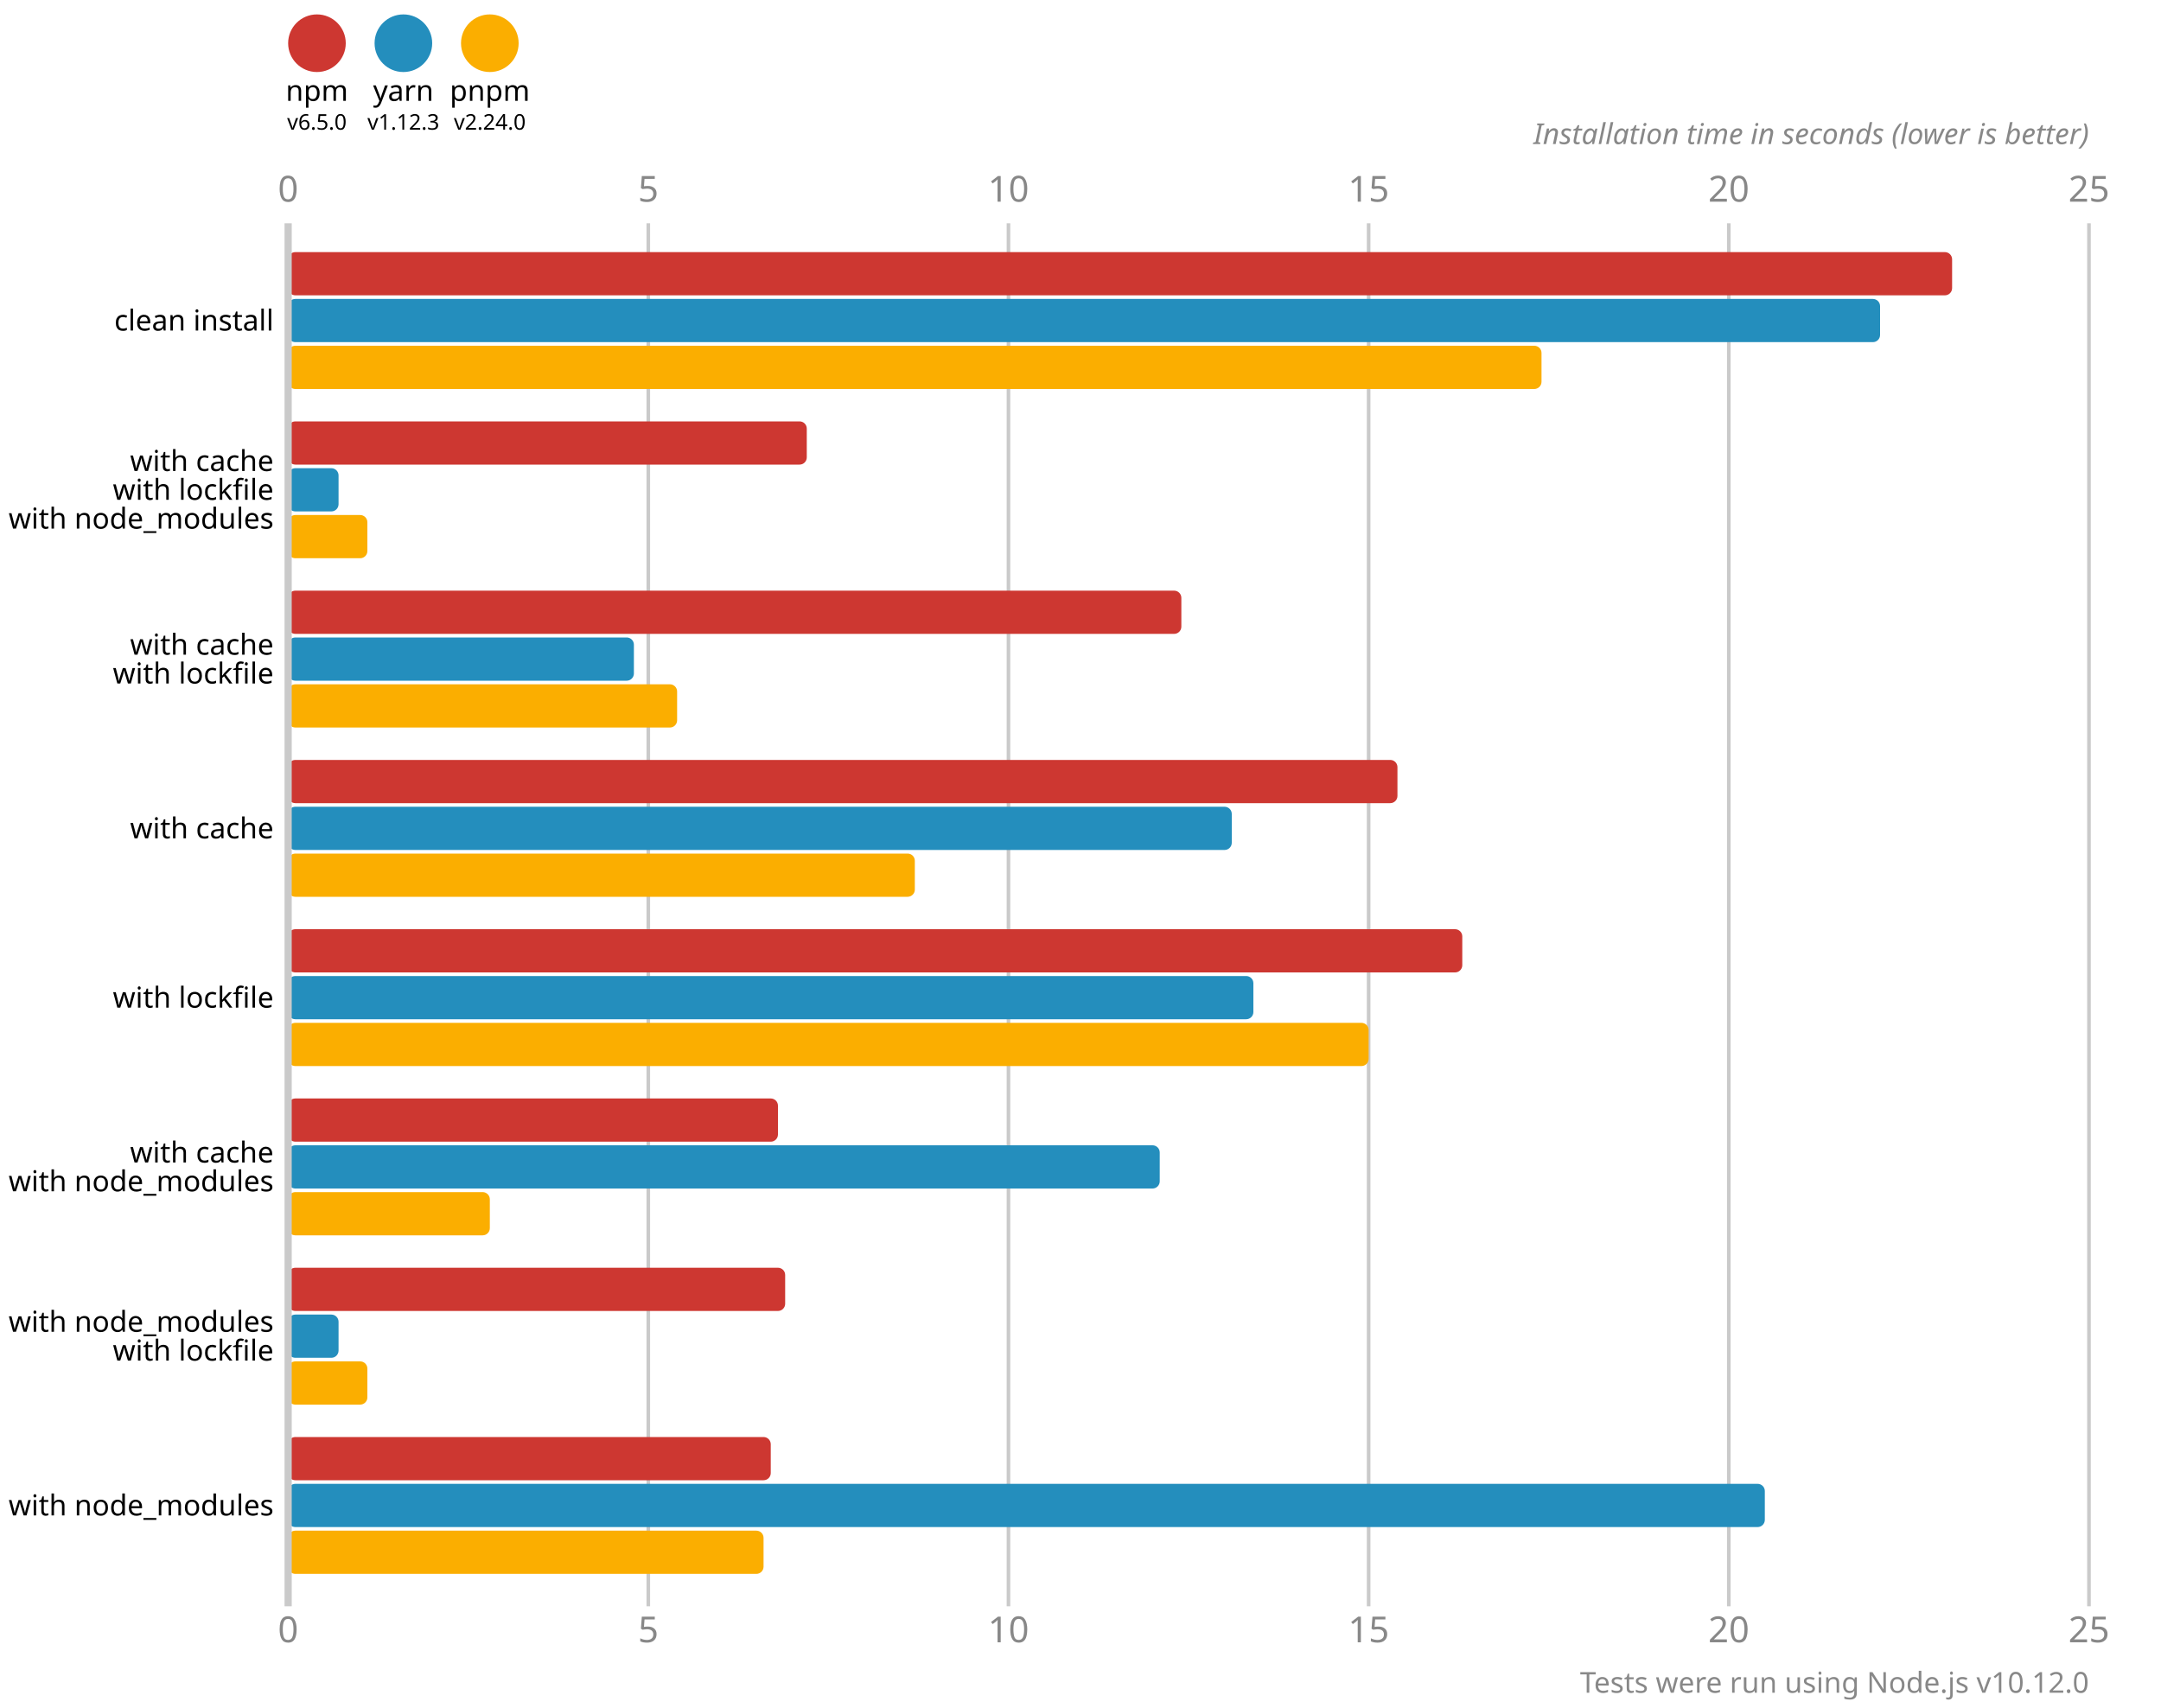
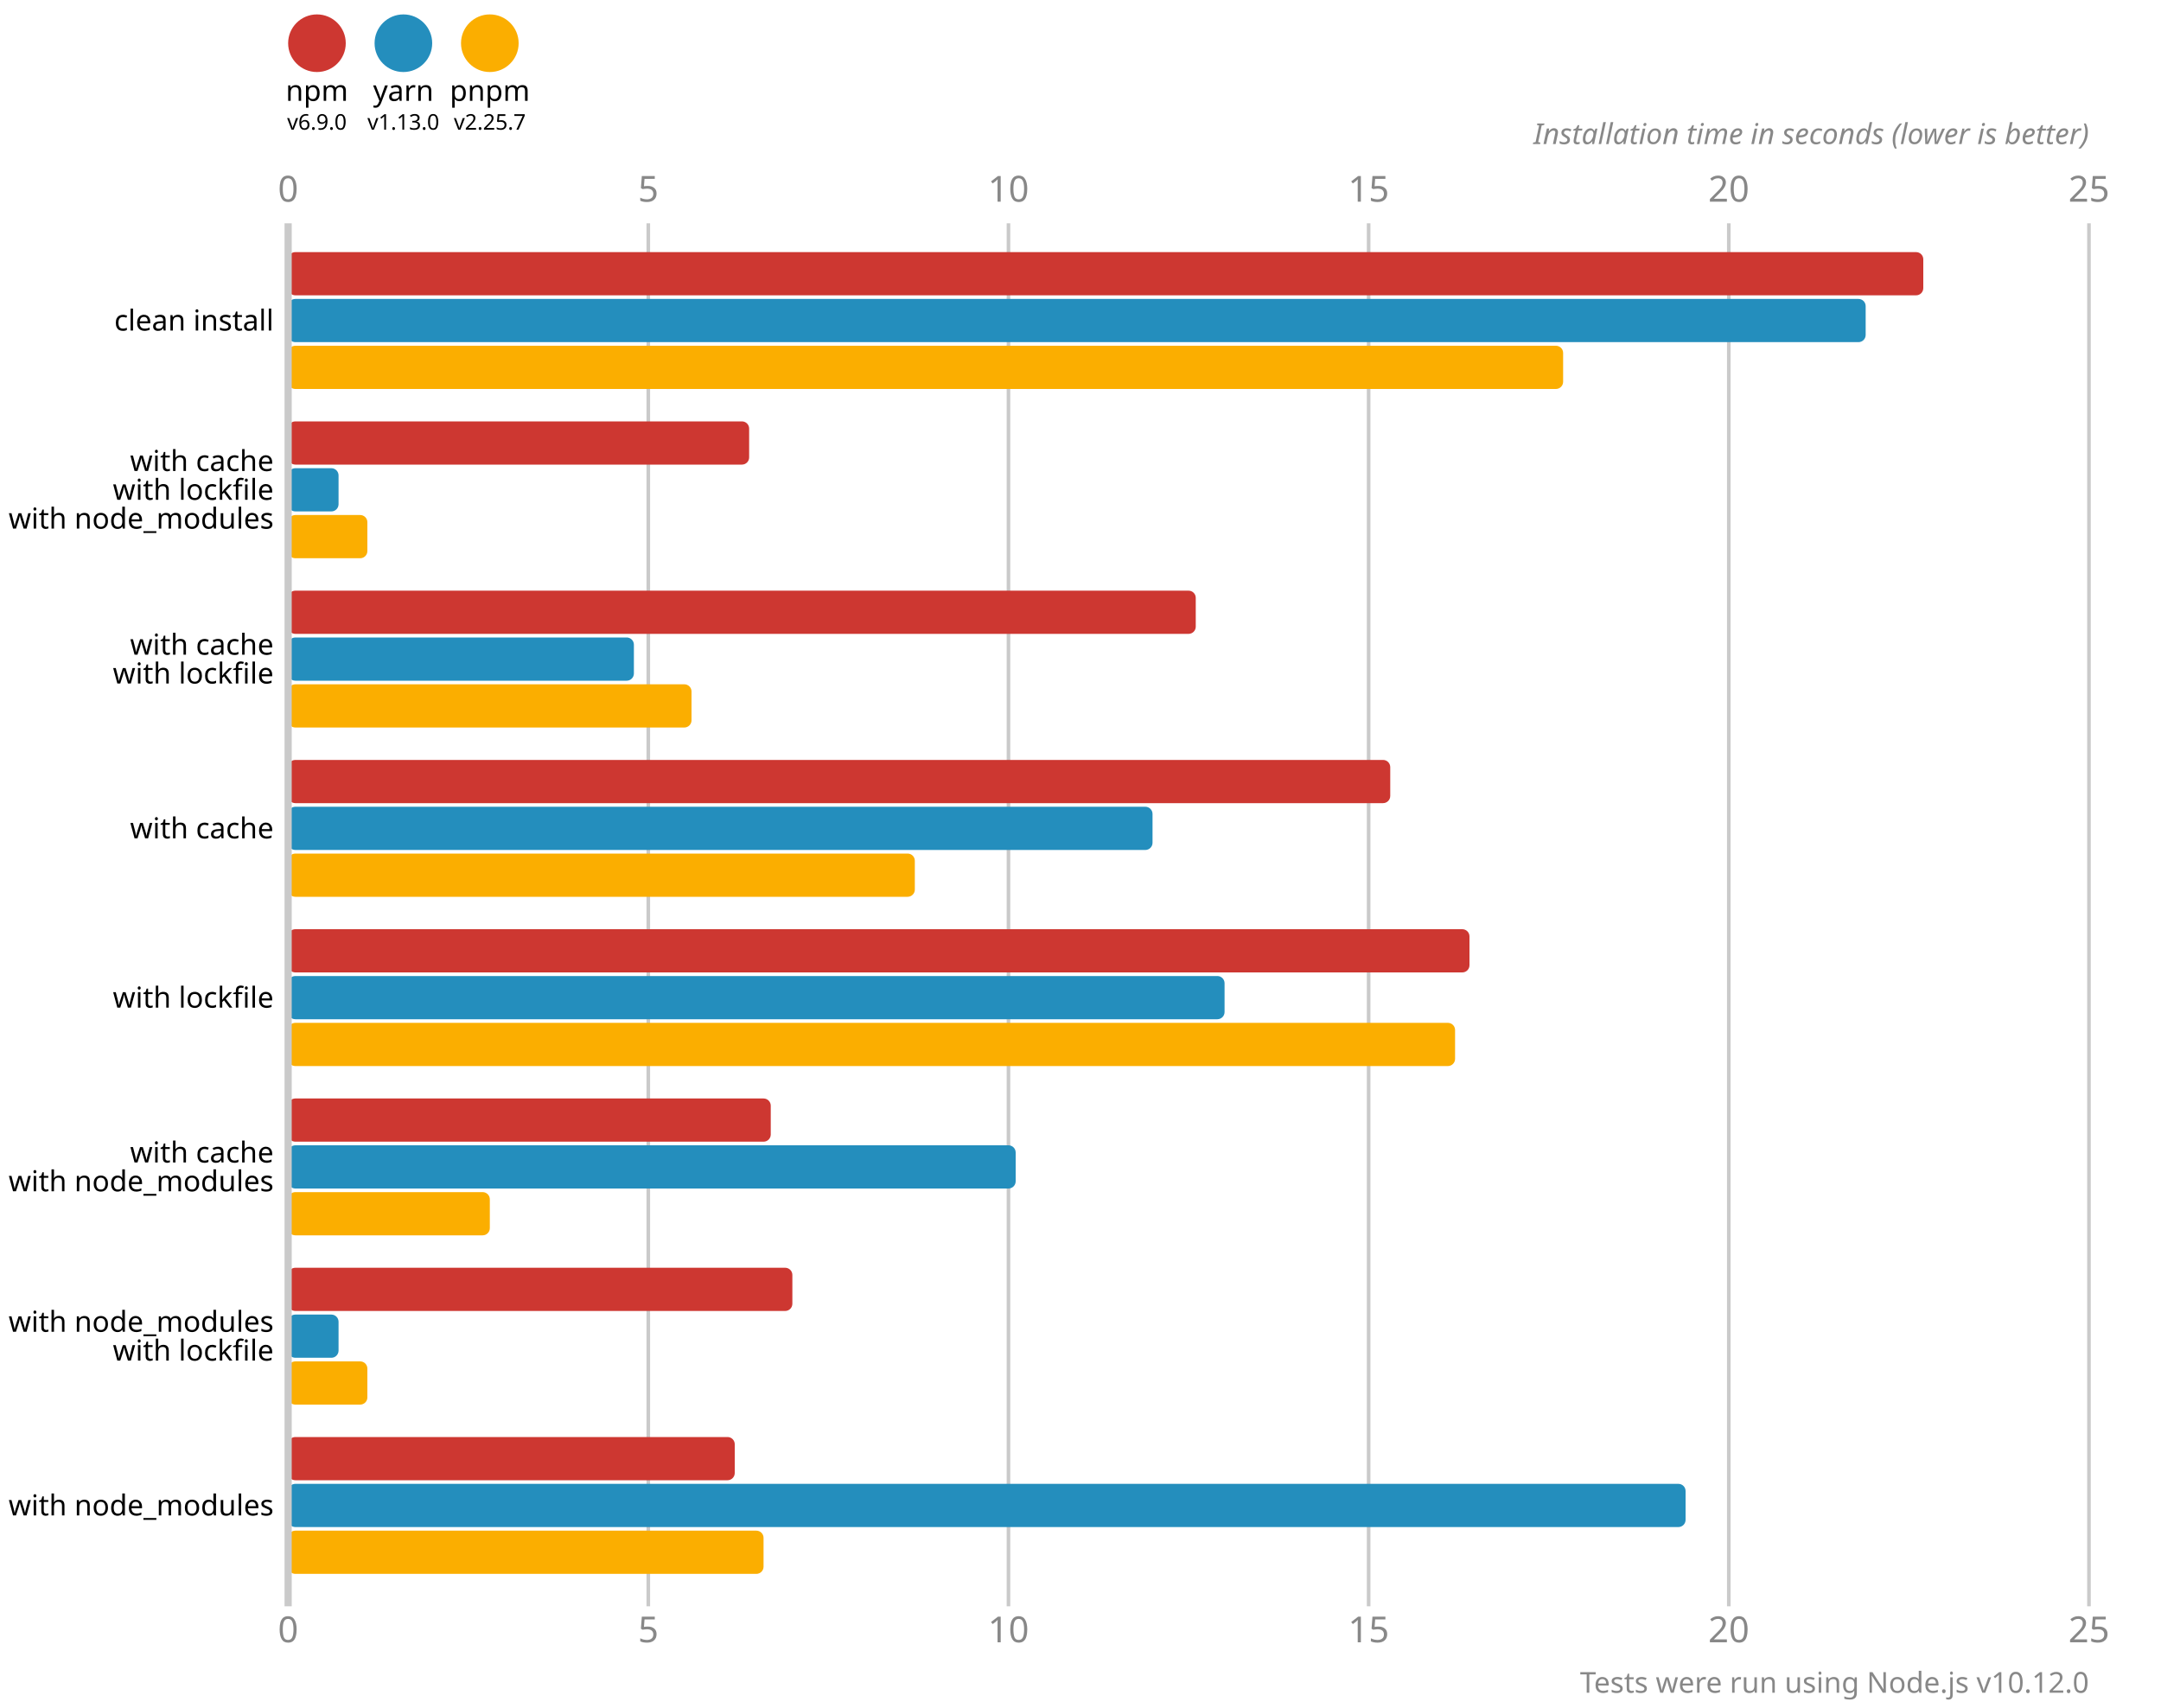
<svg xmlns="http://www.w3.org/2000/svg" version="1.1" viewBox="0 0 300 237">
  <style>
    .font { font-family: sans-serif; }
    .s3 { font-size: 3px; }
    .s4 { font-size: 4px; }
    .s5 { font-size: 5px; }
    .line { stroke: #cacaca; }
    .width { stroke-width: 0.5; }
    .text { fill: #888; }
  </style>
  <circle cx="44" cy="6" r="4" fill="#cd3731" />
  <text x="44" y="14" class="font s4" text-anchor="middle">npm</text>
-   <text x="44" y="18" class="font s3" text-anchor="middle">v6.5.0</text>
+   <text x="44" y="18" class="font s3" text-anchor="middle">v6.9.0</text>
  <circle cx="56" cy="6" r="4" fill="#248ebd" />
  <text x="56" y="14" class="font s4" text-anchor="middle">yarn</text>
-   <text x="56" y="18" class="font s3" text-anchor="middle">v1.12.3</text>
+   <text x="56" y="18" class="font s3" text-anchor="middle">v1.13.0</text>
  <circle cx="68" cy="6" r="4" fill="#fbae00" />
  <text x="68" y="14" class="font s4" text-anchor="middle">pnpm</text>
-   <text x="68" y="18" class="font s3" text-anchor="middle">v2.24.0</text>
+   <text x="68" y="18" class="font s3" text-anchor="middle">v2.25.7</text>
  <text x="40" y="28" class="font s5 text" text-anchor="middle">0</text>
  <text x="40" y="228" class="font s5 text" text-anchor="middle">0</text>
  <line x1="90" y1="31" x2="90" y2="223" class="line width" />
  <text x="90" y="28" class="font s5 text" text-anchor="middle">5</text>
  <text x="90" y="228" class="font s5 text" text-anchor="middle">5</text>
  <line x1="140" y1="31" x2="140" y2="223" class="line width" />
  <text x="140" y="28" class="font s5 text" text-anchor="middle">10</text>
  <text x="140" y="228" class="font s5 text" text-anchor="middle">10</text>
  <line x1="190" y1="31" x2="190" y2="223" class="line width" />
  <text x="190" y="28" class="font s5 text" text-anchor="middle">15</text>
  <text x="190" y="228" class="font s5 text" text-anchor="middle">15</text>
  <line x1="240" y1="31" x2="240" y2="223" class="line width" />
  <text x="240" y="28" class="font s5 text" text-anchor="middle">20</text>
  <text x="240" y="228" class="font s5 text" text-anchor="middle">20</text>
  <line x1="290" y1="31" x2="290" y2="223" class="line width" />
  <text x="290" y="28" class="font s5 text" text-anchor="middle">25</text>
  <text x="290" y="228" class="font s5 text" text-anchor="middle">25</text>
  <text x="290" y="20" class="font s4 text" font-style="italic" text-anchor="end">Installation time in seconds (lower is better)</text>
-   <rect x="40" y="35" width="231" height="6" fill="#cd3731" rx="1" ry="1" />
-   <rect x="40" y="41.5" width="221" height="6" fill="#248ebd" rx="1" ry="1" />
-   <rect x="40" y="48" width="174" height="6" fill="#fbae00" rx="1" ry="1" />
-   <rect x="40" y="58.5" width="72" height="6" fill="#cd3731" rx="1" ry="1" />
+   <rect x="40" y="35" width="227" height="6" fill="#cd3731" rx="1" ry="1" />
+   <rect x="40" y="41.5" width="219" height="6" fill="#248ebd" rx="1" ry="1" />
+   <rect x="40" y="48" width="177" height="6" fill="#fbae00" rx="1" ry="1" />
+   <rect x="40" y="58.5" width="64" height="6" fill="#cd3731" rx="1" ry="1" />
  <rect x="40" y="65" width="7" height="6" fill="#248ebd" rx="1" ry="1" />
  <rect x="40" y="71.5" width="11" height="6" fill="#fbae00" rx="1" ry="1" />
-   <rect x="40" y="82" width="124" height="6" fill="#cd3731" rx="1" ry="1" />
+   <rect x="40" y="82" width="126" height="6" fill="#cd3731" rx="1" ry="1" />
  <rect x="40" y="88.5" width="48" height="6" fill="#248ebd" rx="1" ry="1" />
-   <rect x="40" y="95" width="54" height="6" fill="#fbae00" rx="1" ry="1" />
-   <rect x="40" y="105.5" width="154" height="6" fill="#cd3731" rx="1" ry="1" />
-   <rect x="40" y="112" width="131" height="6" fill="#248ebd" rx="1" ry="1" />
+   <rect x="40" y="95" width="56" height="6" fill="#fbae00" rx="1" ry="1" />
+   <rect x="40" y="105.5" width="153" height="6" fill="#cd3731" rx="1" ry="1" />
+   <rect x="40" y="112" width="120" height="6" fill="#248ebd" rx="1" ry="1" />
  <rect x="40" y="118.5" width="87" height="6" fill="#fbae00" rx="1" ry="1" />
-   <rect x="40" y="129" width="163" height="6" fill="#cd3731" rx="1" ry="1" />
-   <rect x="40" y="135.5" width="134" height="6" fill="#248ebd" rx="1" ry="1" />
-   <rect x="40" y="142" width="150" height="6" fill="#fbae00" rx="1" ry="1" />
-   <rect x="40" y="152.5" width="68" height="6" fill="#cd3731" rx="1" ry="1" />
-   <rect x="40" y="159" width="121" height="6" fill="#248ebd" rx="1" ry="1" />
+   <rect x="40" y="129" width="164" height="6" fill="#cd3731" rx="1" ry="1" />
+   <rect x="40" y="135.5" width="130" height="6" fill="#248ebd" rx="1" ry="1" />
+   <rect x="40" y="142" width="162" height="6" fill="#fbae00" rx="1" ry="1" />
+   <rect x="40" y="152.5" width="67" height="6" fill="#cd3731" rx="1" ry="1" />
+   <rect x="40" y="159" width="101" height="6" fill="#248ebd" rx="1" ry="1" />
  <rect x="40" y="165.5" width="28" height="6" fill="#fbae00" rx="1" ry="1" />
-   <rect x="40" y="176" width="69" height="6" fill="#cd3731" rx="1" ry="1" />
+   <rect x="40" y="176" width="70" height="6" fill="#cd3731" rx="1" ry="1" />
  <rect x="40" y="182.5" width="7" height="6" fill="#248ebd" rx="1" ry="1" />
  <rect x="40" y="189" width="11" height="6" fill="#fbae00" rx="1" ry="1" />
-   <rect x="40" y="199.5" width="67" height="6" fill="#cd3731" rx="1" ry="1" />
-   <rect x="40" y="206" width="205" height="6" fill="#248ebd" rx="1" ry="1" />
+   <rect x="40" y="199.5" width="62" height="6" fill="#cd3731" rx="1" ry="1" />
+   <rect x="40" y="206" width="194" height="6" fill="#248ebd" rx="1" ry="1" />
  <rect x="40" y="212.5" width="66" height="6" fill="#fbae00" rx="1" ry="1" />
  <line x1="40" y1="31" x2="40" y2="223" class="line" />
  <text x="38" y="44.5" class="font s4" dominant-baseline="middle" text-anchor="end">clean install</text>
  <text x="38" y="64" class="font s4" dominant-baseline="middle" text-anchor="end">with cache</text>
  <text x="38" y="68" class="font s4" dominant-baseline="middle" text-anchor="end">with lockfile</text>
  <text x="38" y="72" class="font s4" dominant-baseline="middle" text-anchor="end">with node_modules</text>
  <text x="38" y="89.5" class="font s4" dominant-baseline="middle" text-anchor="end">with cache</text>
  <text x="38" y="93.5" class="font s4" dominant-baseline="middle" text-anchor="end">with lockfile</text>
  <text x="38" y="115" class="font s4" dominant-baseline="middle" text-anchor="end">with cache</text>
  <text x="38" y="138.5" class="font s4" dominant-baseline="middle" text-anchor="end">with lockfile</text>
  <text x="38" y="160" class="font s4" dominant-baseline="middle" text-anchor="end">with cache</text>
  <text x="38" y="164" class="font s4" dominant-baseline="middle" text-anchor="end">with node_modules</text>
  <text x="38" y="183.5" class="font s4" dominant-baseline="middle" text-anchor="end">with node_modules</text>
  <text x="38" y="187.5" class="font s4" dominant-baseline="middle" text-anchor="end">with lockfile</text>
  <text x="38" y="209" class="font s4" dominant-baseline="middle" text-anchor="end">with node_modules</text>
  <text x="290" y="235" class="font s4 text" text-anchor="end">Tests were run using Node.js v10.12.0</text>
</svg>
